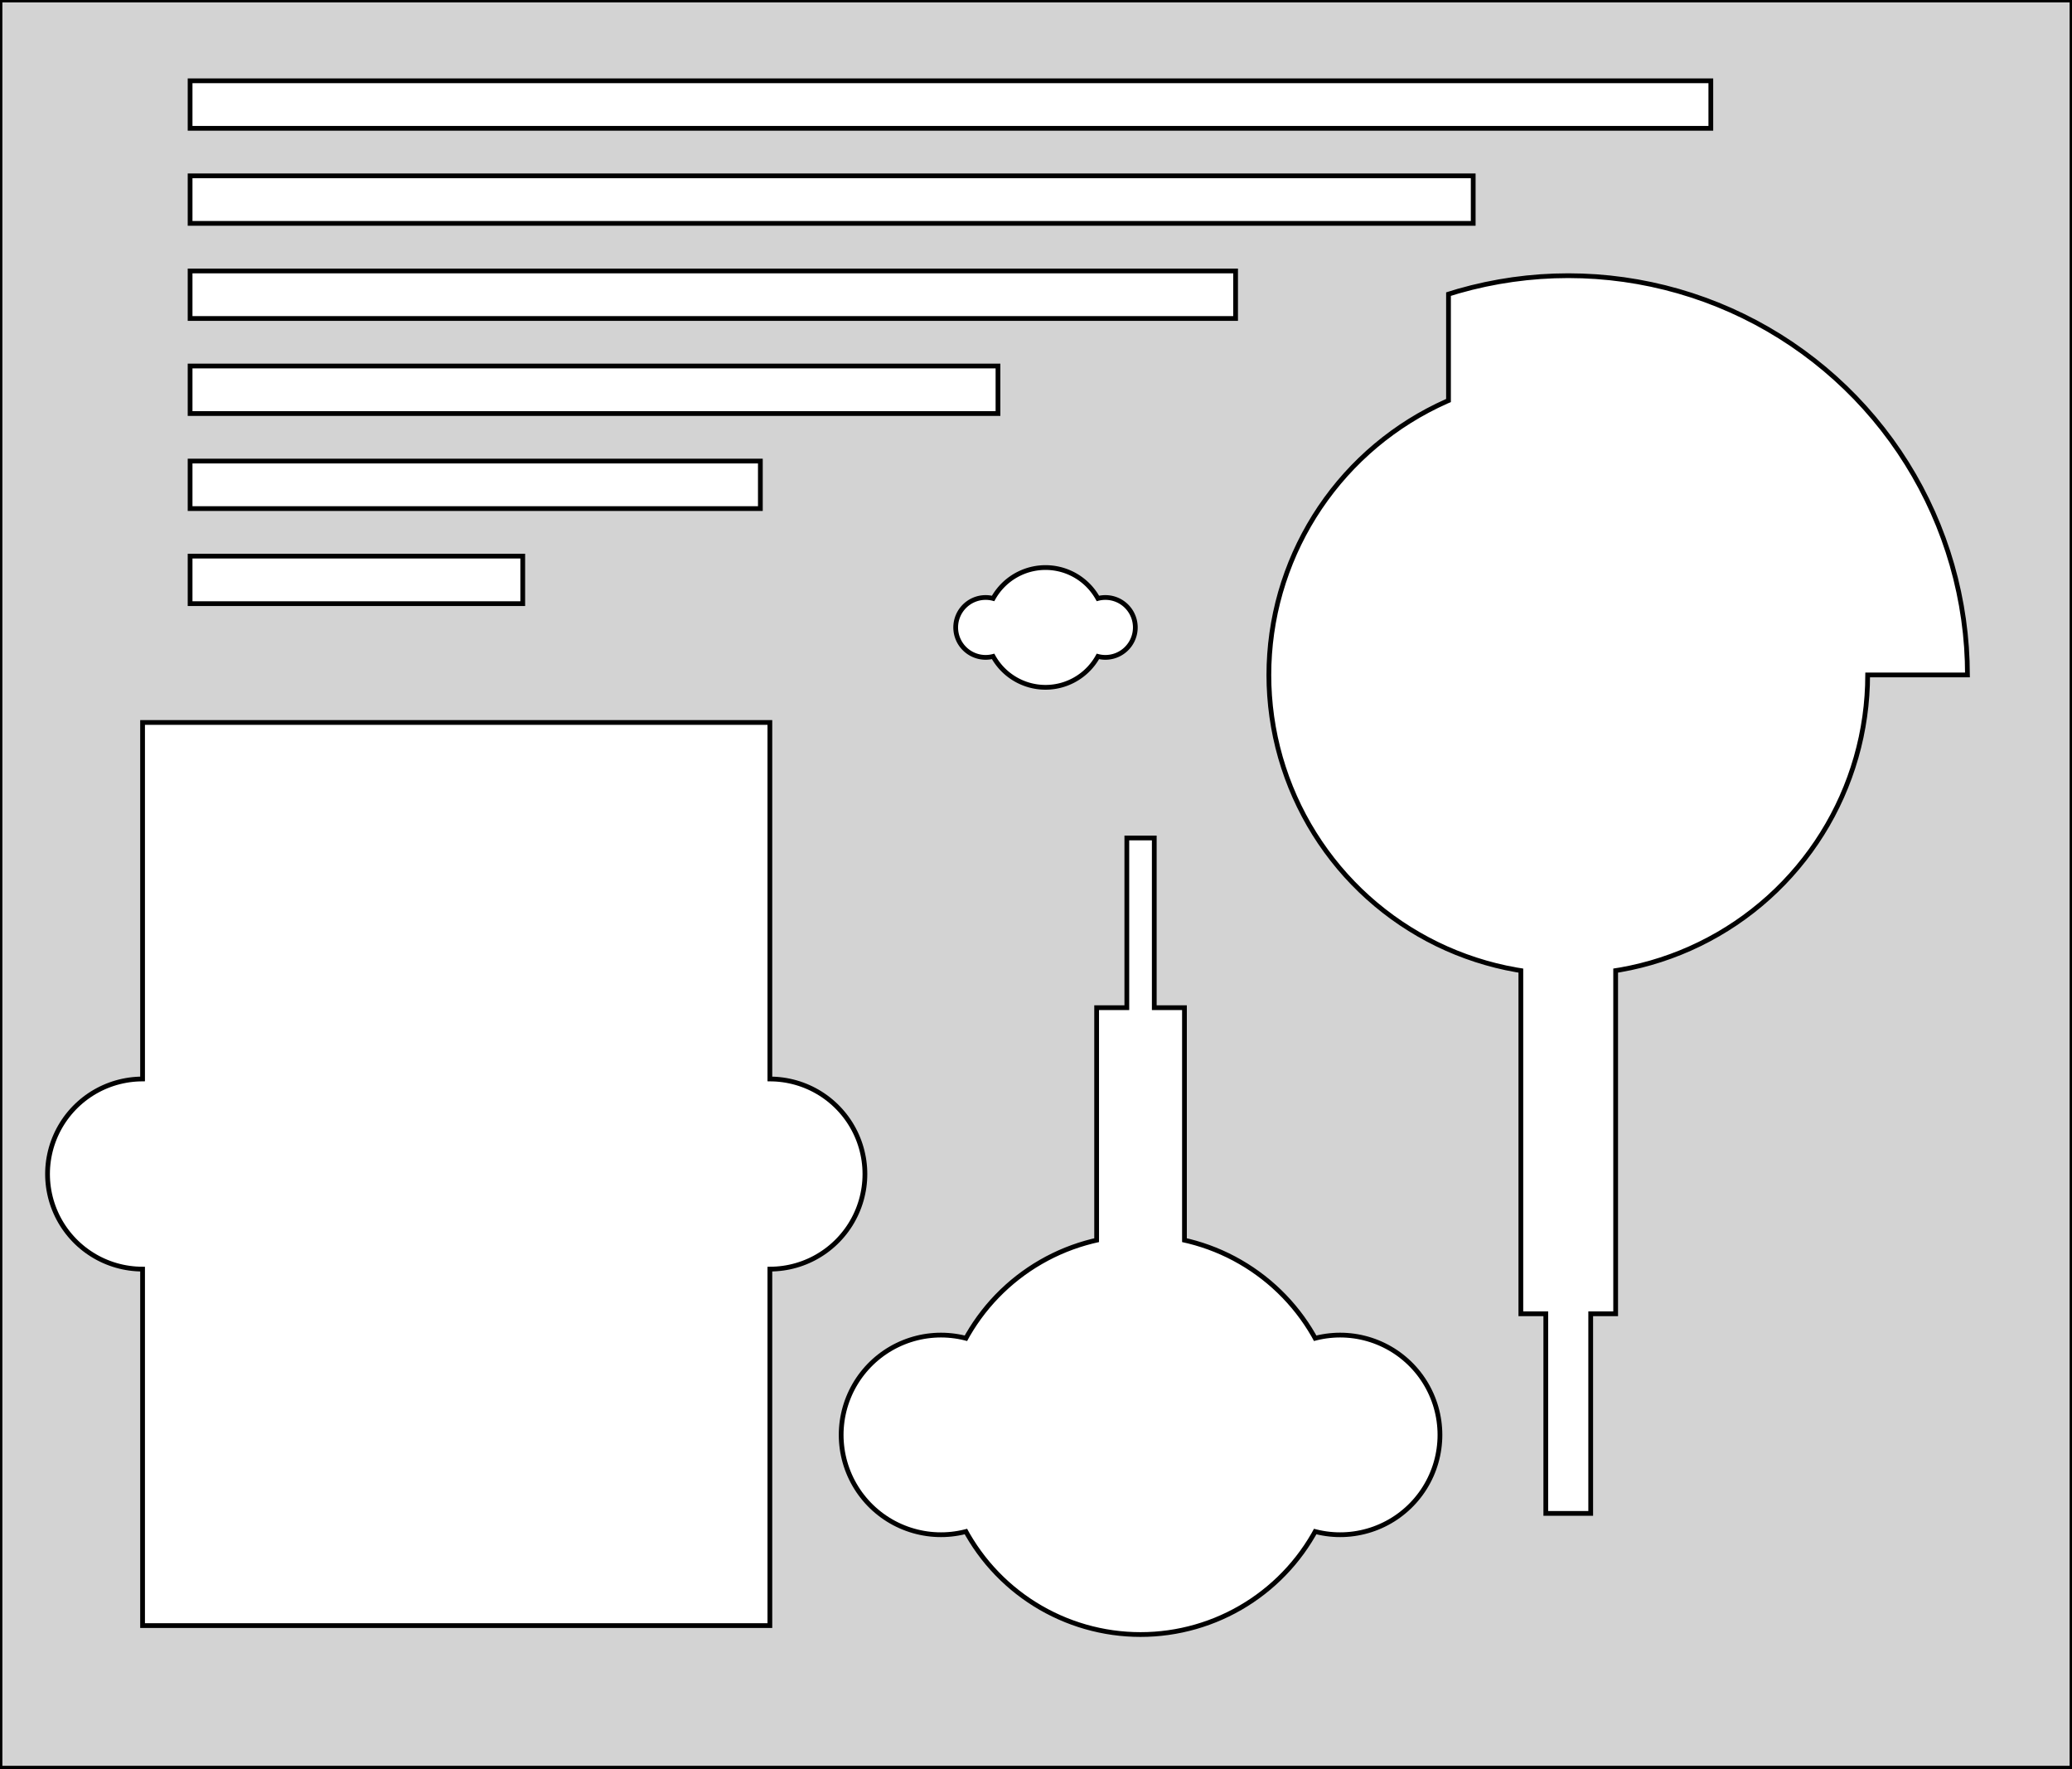
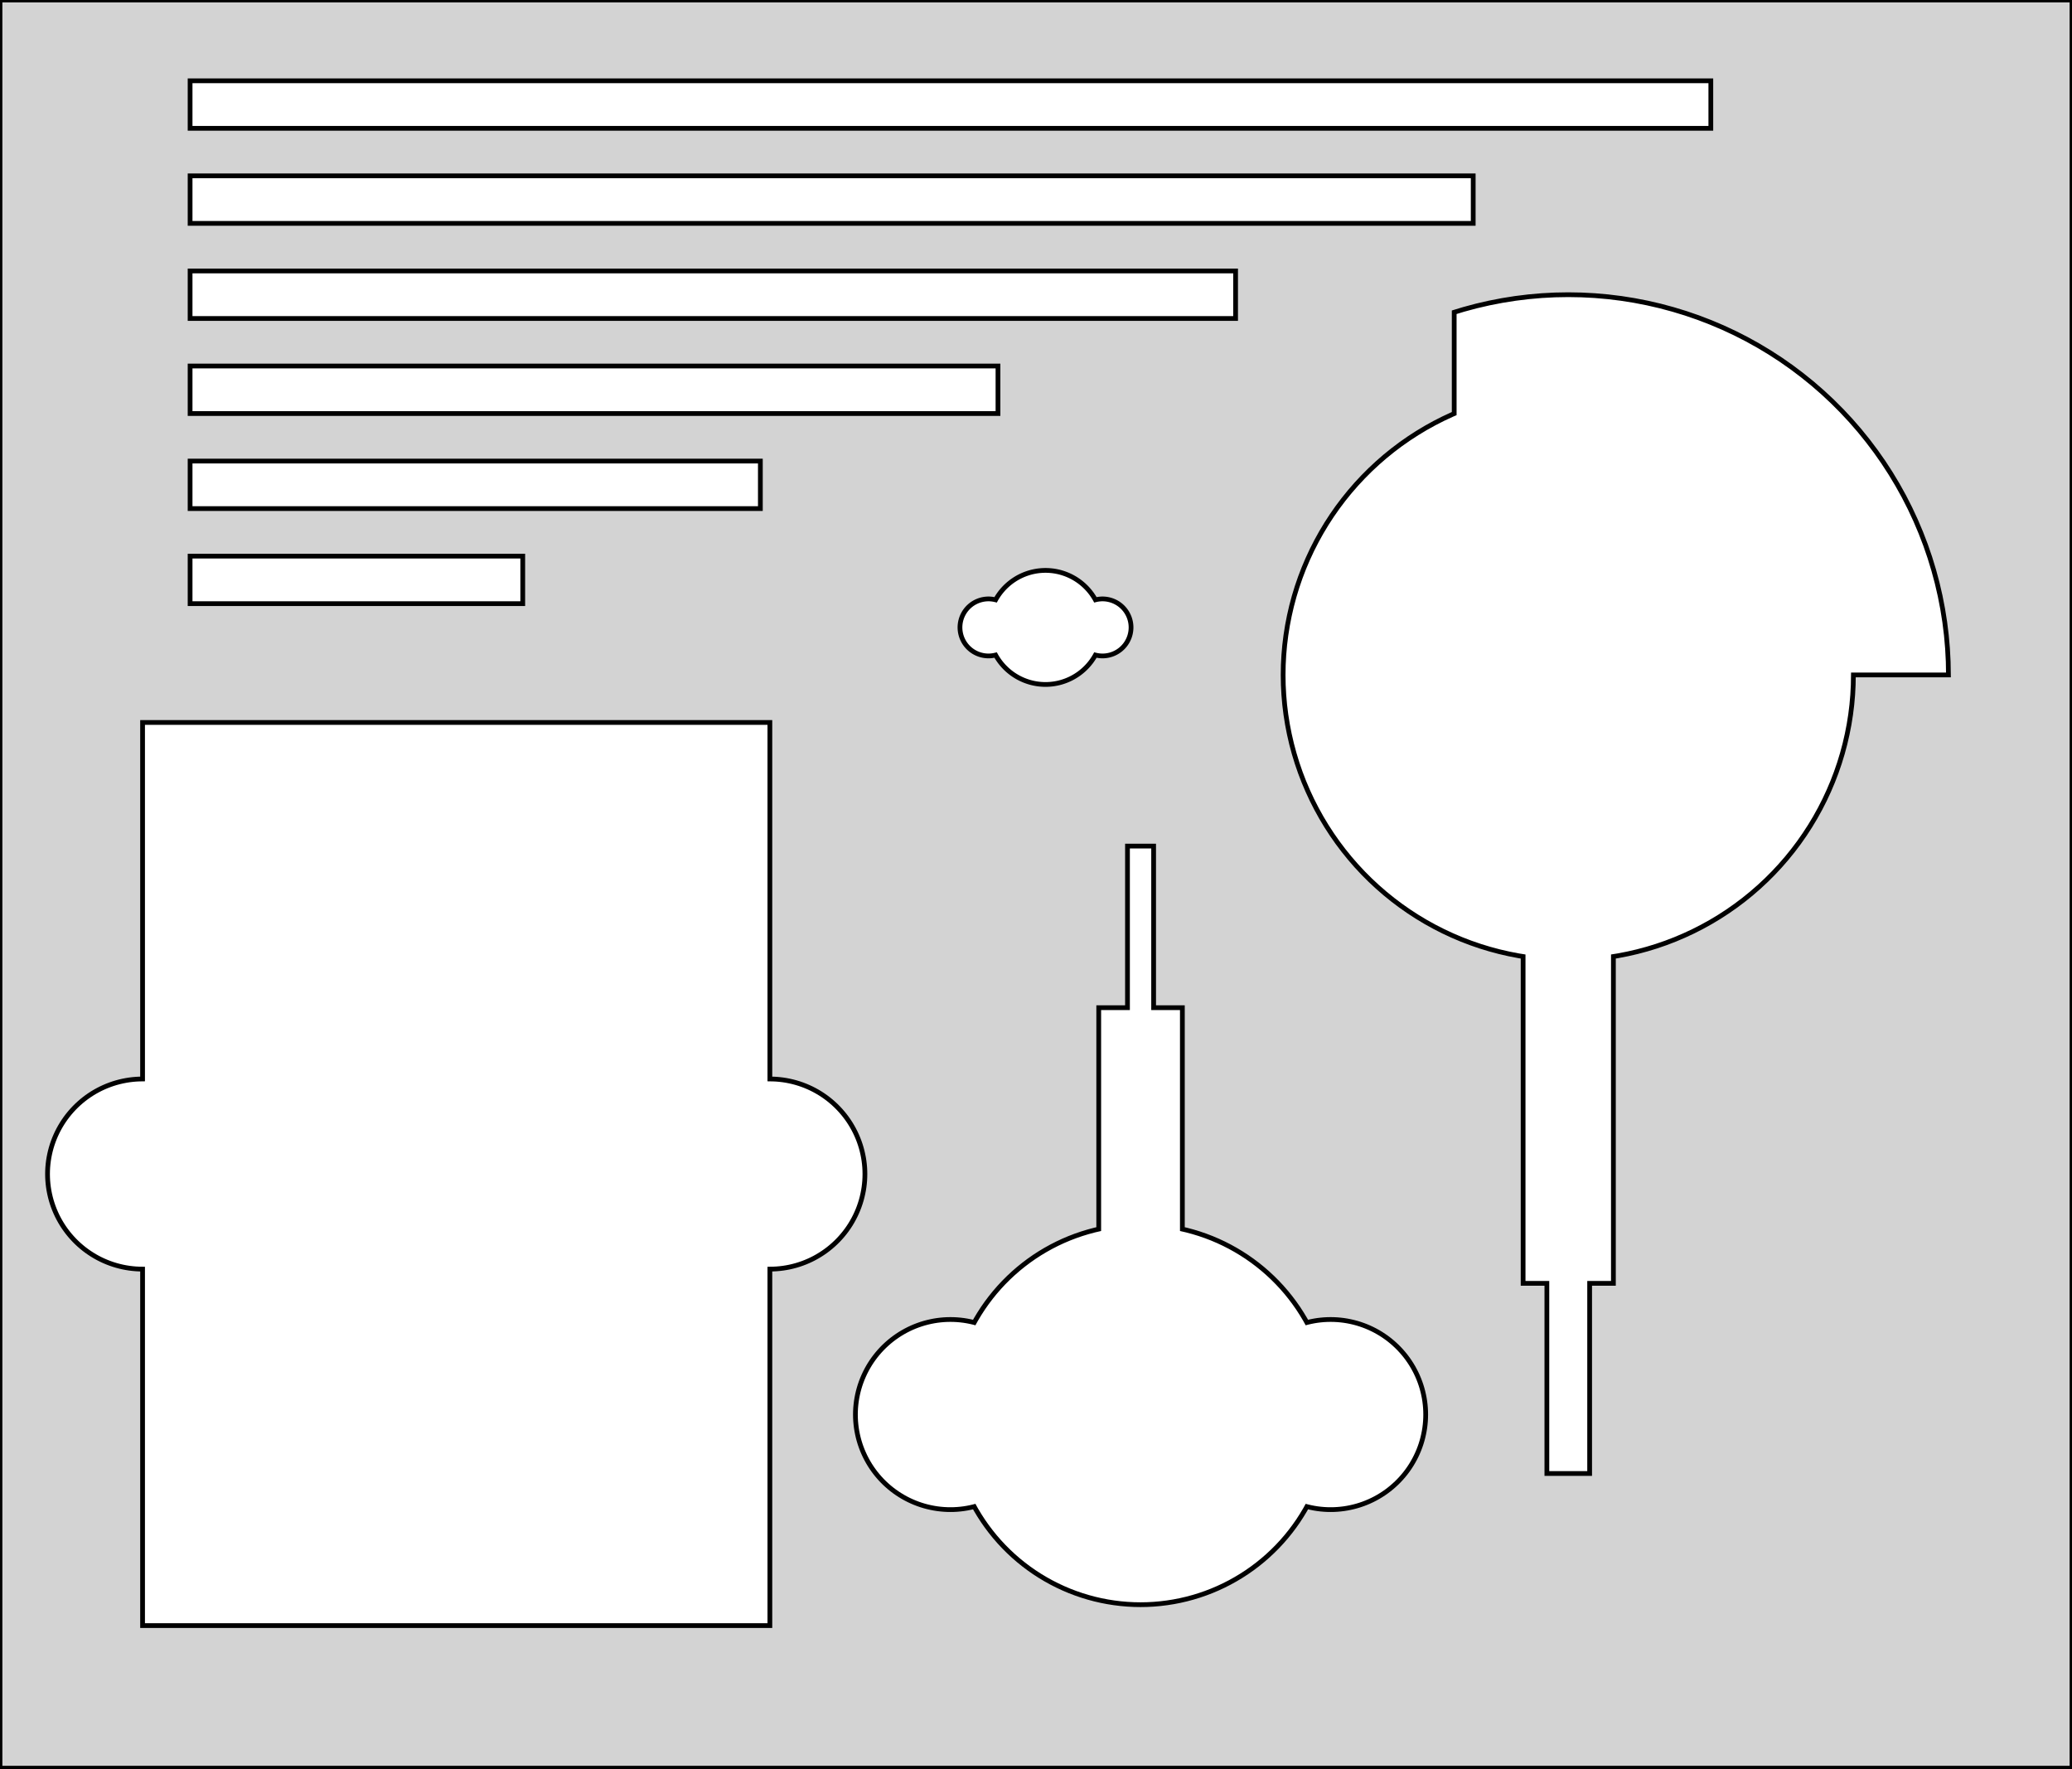
<svg xmlns="http://www.w3.org/2000/svg" width="218mm" height="186mm" viewBox="0 -186 218 186" version="1.1">
-   <path d=" M 0,-0 L 218,-0 L 218,-186 L 0,-186 z M 5,-62.5 L 5.006,-62.849 L 5.024,-63.198 L 5.055,-63.545 L 5.097,-63.892 L 5.152,-64.237  L 5.219,-64.579 L 5.297,-64.919 L 5.387,-65.256 L 5.489,-65.59 L 5.603,-65.92 L 5.728,-66.246  L 5.865,-66.567 L 6.012,-66.884 L 6.171,-67.195 L 6.34,-67.5 L 6.52,-67.799 L 6.71,-68.092  L 6.91,-68.378 L 7.12,-68.657 L 7.34,-68.928 L 7.569,-69.191 L 7.807,-69.447 L 8.053,-69.693  L 8.309,-69.931 L 8.572,-70.16 L 8.843,-70.38 L 9.122,-70.59 L 9.408,-70.79 L 9.701,-70.981  L 10,-71.16 L 10.305,-71.329 L 10.616,-71.488 L 10.933,-71.635 L 11.254,-71.772 L 11.58,-71.897  L 11.91,-72.011 L 12.244,-72.113 L 12.581,-72.203 L 12.921,-72.281 L 13.264,-72.348 L 13.608,-72.403  L 13.955,-72.445 L 14.302,-72.476 L 14.651,-72.494 L 15,-72.5 L 15,-110 L 81,-110  L 81,-72.5 L 81.349,-72.494 L 81.698,-72.476 L 82.045,-72.445 L 82.392,-72.403 L 82.737,-72.348  L 83.079,-72.281 L 83.419,-72.203 L 83.756,-72.113 L 84.09,-72.011 L 84.42,-71.897 L 84.746,-71.772  L 85.067,-71.635 L 85.384,-71.488 L 85.695,-71.329 L 86,-71.16 L 86.299,-70.981 L 86.592,-70.79  L 86.878,-70.59 L 87.157,-70.38 L 87.428,-70.16 L 87.691,-69.931 L 87.947,-69.693 L 88.193,-69.447  L 88.431,-69.191 L 88.66,-68.928 L 88.88,-68.657 L 89.09,-68.378 L 89.29,-68.092 L 89.481,-67.799  L 89.66,-67.5 L 89.829,-67.195 L 89.988,-66.884 L 90.135,-66.567 L 90.272,-66.246 L 90.397,-65.92  L 90.511,-65.59 L 90.613,-65.256 L 90.703,-64.919 L 90.781,-64.579 L 90.848,-64.237 L 90.903,-63.892  L 90.945,-63.545 L 90.976,-63.198 L 90.994,-62.849 L 91,-62.5 L 90.994,-62.151 L 90.976,-61.802  L 90.945,-61.455 L 90.903,-61.108 L 90.848,-60.764 L 90.781,-60.421 L 90.703,-60.081 L 90.613,-59.744  L 90.511,-59.41 L 90.397,-59.08 L 90.272,-58.754 L 90.135,-58.433 L 89.988,-58.116 L 89.829,-57.805  L 89.66,-57.5 L 89.481,-57.201 L 89.29,-56.908 L 89.09,-56.622 L 88.88,-56.343 L 88.66,-56.072  L 88.431,-55.809 L 88.193,-55.553 L 87.947,-55.307 L 87.691,-55.069 L 87.428,-54.84 L 87.157,-54.62  L 86.878,-54.41 L 86.592,-54.21 L 86.299,-54.02 L 86,-53.84 L 85.695,-53.67 L 85.384,-53.512  L 85.067,-53.364 L 84.746,-53.228 L 84.42,-53.103 L 84.09,-52.989 L 83.756,-52.887 L 83.419,-52.797  L 83.079,-52.718 L 82.737,-52.652 L 82.392,-52.597 L 82.045,-52.555 L 81.698,-52.524 L 81.349,-52.506  L 81,-52.5 L 81,-15 L 15,-15 L 15,-52.5 L 14.651,-52.506 L 14.302,-52.524  L 13.955,-52.555 L 13.608,-52.597 L 13.264,-52.652 L 12.921,-52.718 L 12.581,-52.797 L 12.244,-52.887  L 11.91,-52.989 L 11.58,-53.103 L 11.254,-53.228 L 10.933,-53.364 L 10.616,-53.512 L 10.305,-53.67  L 10,-53.84 L 9.701,-54.02 L 9.408,-54.21 L 9.122,-54.41 L 8.843,-54.62 L 8.572,-54.84  L 8.309,-55.069 L 8.053,-55.307 L 7.807,-55.553 L 7.569,-55.809 L 7.34,-56.072 L 7.12,-56.343  L 6.91,-56.622 L 6.71,-56.908 L 6.52,-57.201 L 6.34,-57.5 L 6.171,-57.805 L 6.012,-58.116  L 5.865,-58.433 L 5.728,-58.754 L 5.603,-59.08 L 5.489,-59.41 L 5.387,-59.744 L 5.297,-60.081  L 5.219,-60.421 L 5.152,-60.764 L 5.097,-61.108 L 5.055,-61.455 L 5.024,-61.802 L 5.006,-62.151  z M 20,-122.5 L 20,-127.5 L 55,-127.5 L 55,-122.5 z M 20,-132.5 L 20,-137.5 L 80,-137.5 L 80,-132.5 z M 20,-142.5 L 20,-147.5 L 105,-147.5 L 105,-142.5 z M 20,-152.5 L 20,-157.5 L 130,-157.5 L 130,-152.5 z M 20,-162.5 L 20,-167.5 L 155,-167.5 L 155,-162.5 z M 20,-172.5 L 20,-177.5 L 180,-177.5 L 180,-172.5 z M 88.5,-35.06 L 88.506,-35.426 L 88.526,-35.792 L 88.558,-36.157 L 88.602,-36.521 L 88.659,-36.883  L 88.73,-37.243 L 88.812,-37.6 L 88.907,-37.954 L 89.014,-38.305 L 89.133,-38.651 L 89.265,-38.993  L 89.408,-39.331 L 89.563,-39.663 L 89.729,-39.989 L 89.907,-40.31 L 90.096,-40.624 L 90.295,-40.931  L 90.505,-41.232 L 90.726,-41.524 L 90.957,-41.809 L 91.197,-42.086 L 91.447,-42.354 L 91.706,-42.613  L 91.974,-42.863 L 92.251,-43.103 L 92.536,-43.334 L 92.828,-43.555 L 93.129,-43.765 L 93.436,-43.965  L 93.75,-44.153 L 94.07,-44.331 L 94.397,-44.497 L 94.729,-44.652 L 95.067,-44.795 L 95.409,-44.927  L 95.755,-45.046 L 96.106,-45.153 L 96.46,-45.248 L 96.817,-45.331 L 97.177,-45.401 L 97.539,-45.458  L 97.903,-45.502 L 98.268,-45.534 L 98.634,-45.554 L 99,-45.56 L 99.366,-45.554 L 99.732,-45.534  L 100.098,-45.502 L 100.461,-45.458 L 100.823,-45.401 L 101.183,-45.331 L 101.54,-45.248 L 101.628,-45.225  L 101.813,-45.56 L 102.191,-46.188 L 102.59,-46.803 L 103.011,-47.404 L 103.452,-47.989 L 103.913,-48.559  L 104.394,-49.112 L 104.894,-49.648 L 105.412,-50.166 L 105.948,-50.666 L 106.501,-51.147 L 107.071,-51.608  L 107.657,-52.049 L 108.257,-52.47 L 108.872,-52.869 L 109.5,-53.246 L 110.141,-53.602 L 110.794,-53.935  L 111.459,-54.245 L 112.133,-54.531 L 112.818,-54.794 L 113.511,-55.032 L 114.212,-55.246 L 114.92,-55.436  L 115.38,-55.542 L 115.38,-80 L 118.556,-80 L 118.556,-97.85 L 121.444,-97.85 L 121.444,-80  L 124.62,-80 L 124.62,-55.542 L 125.08,-55.436 L 125.788,-55.246 L 126.489,-55.032 L 127.182,-54.794  L 127.867,-54.531 L 128.541,-54.245 L 129.206,-53.935 L 129.859,-53.602 L 130.5,-53.246 L 131.128,-52.869  L 131.743,-52.47 L 132.343,-52.049 L 132.929,-51.608 L 133.499,-51.147 L 134.052,-50.666 L 134.588,-50.166  L 135.106,-49.648 L 135.606,-49.112 L 136.087,-48.559 L 136.548,-47.989 L 136.989,-47.404 L 137.41,-46.803  L 137.809,-46.188 L 138.187,-45.56 L 138.372,-45.225 L 138.46,-45.248 L 138.817,-45.331 L 139.177,-45.401  L 139.539,-45.458 L 139.902,-45.502 L 140.268,-45.534 L 140.634,-45.554 L 141,-45.56 L 141.366,-45.554  L 141.732,-45.534 L 142.098,-45.502 L 142.461,-45.458 L 142.823,-45.401 L 143.183,-45.331 L 143.54,-45.248  L 143.894,-45.153 L 144.245,-45.046 L 144.591,-44.927 L 144.933,-44.795 L 145.271,-44.652 L 145.603,-44.497  L 145.929,-44.331 L 146.25,-44.153 L 146.564,-43.965 L 146.872,-43.765 L 147.172,-43.555 L 147.464,-43.334  L 147.749,-43.103 L 148.026,-42.863 L 148.294,-42.613 L 148.553,-42.354 L 148.803,-42.086 L 149.043,-41.809  L 149.274,-41.524 L 149.495,-41.232 L 149.705,-40.931 L 149.905,-40.624 L 150.093,-40.31 L 150.271,-39.989  L 150.437,-39.663 L 150.592,-39.331 L 150.735,-38.993 L 150.867,-38.651 L 150.986,-38.305 L 151.093,-37.954  L 151.188,-37.6 L 151.271,-37.243 L 151.34,-36.883 L 151.398,-36.521 L 151.442,-36.157 L 151.474,-35.792  L 151.494,-35.426 L 151.5,-35.06 L 151.494,-34.694 L 151.474,-34.328 L 151.442,-33.962 L 151.398,-33.599  L 151.34,-33.237 L 151.271,-32.877 L 151.188,-32.52 L 151.093,-32.166 L 150.986,-31.815 L 150.867,-31.469  L 150.735,-31.127 L 150.592,-30.789 L 150.437,-30.457 L 150.271,-30.131 L 150.093,-29.81 L 149.905,-29.496  L 149.705,-29.189 L 149.495,-28.888 L 149.274,-28.596 L 149.043,-28.311 L 148.803,-28.034 L 148.553,-27.766  L 148.294,-27.507 L 148.026,-27.257 L 147.749,-27.017 L 147.464,-26.786 L 147.172,-26.565 L 146.872,-26.355  L 146.564,-26.155 L 146.25,-25.967 L 145.929,-25.789 L 145.603,-25.623 L 145.271,-25.468 L 144.933,-25.325  L 144.591,-25.193 L 144.245,-25.074 L 143.894,-24.967 L 143.54,-24.872 L 143.183,-24.79 L 142.823,-24.72  L 142.461,-24.662 L 142.098,-24.617 L 141.732,-24.586 L 141.366,-24.566 L 141,-24.56 L 140.634,-24.566  L 140.268,-24.586 L 139.902,-24.617 L 139.539,-24.662 L 139.177,-24.72 L 138.817,-24.79 L 138.46,-24.872  L 138.372,-24.895 L 138.187,-24.56 L 137.809,-23.932 L 137.41,-23.317 L 136.989,-22.716 L 136.548,-22.131  L 136.087,-21.561 L 135.606,-21.008 L 135.106,-20.472 L 134.588,-19.954 L 134.052,-19.454 L 133.499,-18.973  L 132.929,-18.512 L 132.343,-18.071 L 131.743,-17.65 L 131.128,-17.251 L 130.5,-16.873 L 129.859,-16.518  L 129.206,-16.185 L 128.541,-15.876 L 127.867,-15.589 L 127.182,-15.326 L 126.489,-15.088 L 125.788,-14.873  L 125.08,-14.684 L 124.366,-14.519 L 123.647,-14.379 L 122.923,-14.264 L 122.195,-14.175 L 121.465,-14.111  L 120.733,-14.073 L 120,-14.06 L 119.267,-14.073 L 118.535,-14.111 L 117.805,-14.175 L 117.077,-14.264  L 116.353,-14.379 L 115.634,-14.519 L 114.92,-14.684 L 114.212,-14.873 L 113.511,-15.088 L 112.818,-15.326  L 112.133,-15.589 L 111.459,-15.876 L 110.794,-16.185 L 110.141,-16.518 L 109.5,-16.873 L 108.872,-17.251  L 108.257,-17.65 L 107.657,-18.071 L 107.071,-18.512 L 106.501,-18.973 L 105.948,-19.454 L 105.412,-19.954  L 104.894,-20.472 L 104.394,-21.008 L 103.913,-21.561 L 103.452,-22.131 L 103.011,-22.716 L 102.59,-23.317  L 102.191,-23.932 L 101.813,-24.56 L 101.628,-24.895 L 101.54,-24.872 L 101.183,-24.79 L 100.823,-24.72  L 100.461,-24.662 L 100.098,-24.617 L 99.732,-24.586 L 99.366,-24.566 L 99,-24.56 L 98.634,-24.566  L 98.268,-24.586 L 97.903,-24.617 L 97.539,-24.662 L 97.177,-24.72 L 96.817,-24.79 L 96.46,-24.872  L 96.106,-24.967 L 95.755,-25.074 L 95.409,-25.193 L 95.067,-25.325 L 94.729,-25.468 L 94.397,-25.623  L 94.07,-25.789 L 93.75,-25.967 L 93.436,-26.155 L 93.129,-26.355 L 92.828,-26.565 L 92.536,-26.786  L 92.251,-27.017 L 91.974,-27.257 L 91.706,-27.507 L 91.447,-27.766 L 91.197,-28.034 L 90.957,-28.311  L 90.726,-28.596 L 90.505,-28.888 L 90.295,-29.189 L 90.096,-29.496 L 89.907,-29.81 L 89.729,-30.131  L 89.563,-30.457 L 89.408,-30.789 L 89.265,-31.127 L 89.133,-31.469 L 89.014,-31.815 L 88.907,-32.166  L 88.812,-32.52 L 88.73,-32.877 L 88.659,-33.237 L 88.602,-33.599 L 88.558,-33.962 L 88.526,-34.328  L 88.506,-34.694 z M 100.55,-120 L 100.552,-120.11 L 100.558,-120.22 L 100.568,-120.329 L 100.581,-120.438 L 100.598,-120.547  L 100.619,-120.655 L 100.644,-120.762 L 100.672,-120.868 L 100.705,-120.973 L 100.74,-121.077 L 100.78,-121.18  L 100.823,-121.281 L 100.869,-121.381 L 100.919,-121.479 L 100.972,-121.575 L 101.029,-121.669 L 101.089,-121.761  L 101.152,-121.851 L 101.218,-121.939 L 101.287,-122.024 L 101.359,-122.107 L 101.434,-122.188 L 101.512,-122.266  L 101.593,-122.341 L 101.676,-122.413 L 101.761,-122.482 L 101.849,-122.548 L 101.939,-122.611 L 102.031,-122.671  L 102.125,-122.728 L 102.221,-122.781 L 102.319,-122.831 L 102.419,-122.877 L 102.52,-122.92 L 102.623,-122.96  L 102.727,-122.995 L 102.832,-123.028 L 102.938,-123.056 L 103.045,-123.081 L 103.153,-123.102 L 103.262,-123.119  L 103.371,-123.132 L 103.48,-123.142 L 103.59,-123.148 L 103.7,-123.15 L 103.81,-123.148 L 103.92,-123.142  L 104.029,-123.132 L 104.138,-123.119 L 104.247,-123.102 L 104.355,-123.081 L 104.462,-123.056 L 104.488,-123.049  L 104.544,-123.15 L 104.657,-123.338 L 104.777,-123.523 L 104.903,-123.703 L 105.036,-123.879 L 105.174,-124.05  L 105.318,-124.216 L 105.468,-124.376 L 105.624,-124.532 L 105.784,-124.682 L 105.95,-124.826 L 106.121,-124.964  L 106.297,-125.097 L 106.477,-125.223 L 106.662,-125.343 L 106.85,-125.456 L 107.042,-125.563 L 107.238,-125.662  L 107.438,-125.755 L 107.64,-125.841 L 107.845,-125.92 L 108.053,-125.992 L 108.263,-126.056 L 108.476,-126.113  L 108.69,-126.162 L 108.906,-126.204 L 109.123,-126.239 L 109.341,-126.265 L 109.561,-126.285 L 109.78,-126.296  L 110,-126.3 L 110.22,-126.296 L 110.439,-126.285 L 110.659,-126.265 L 110.877,-126.239 L 111.094,-126.204  L 111.31,-126.162 L 111.524,-126.113 L 111.737,-126.056 L 111.947,-125.992 L 112.155,-125.92 L 112.36,-125.841  L 112.562,-125.755 L 112.762,-125.662 L 112.958,-125.563 L 113.15,-125.456 L 113.338,-125.343 L 113.523,-125.223  L 113.703,-125.097 L 113.879,-124.964 L 114.05,-124.826 L 114.216,-124.682 L 114.376,-124.532 L 114.532,-124.376  L 114.682,-124.216 L 114.826,-124.05 L 114.964,-123.879 L 115.097,-123.703 L 115.223,-123.523 L 115.343,-123.338  L 115.456,-123.15 L 115.512,-123.049 L 115.538,-123.056 L 115.645,-123.081 L 115.753,-123.102 L 115.862,-123.119  L 115.971,-123.132 L 116.08,-123.142 L 116.19,-123.148 L 116.3,-123.15 L 116.41,-123.148 L 116.52,-123.142  L 116.629,-123.132 L 116.738,-123.119 L 116.847,-123.102 L 116.955,-123.081 L 117.062,-123.056 L 117.168,-123.028  L 117.273,-122.995 L 117.377,-122.96 L 117.48,-122.92 L 117.581,-122.877 L 117.681,-122.831 L 117.779,-122.781  L 117.875,-122.728 L 117.969,-122.671 L 118.061,-122.611 L 118.151,-122.548 L 118.239,-122.482 L 118.324,-122.413  L 118.407,-122.341 L 118.488,-122.266 L 118.566,-122.188 L 118.641,-122.107 L 118.713,-122.024 L 118.782,-121.939  L 118.848,-121.851 L 118.911,-121.761 L 118.971,-121.669 L 119.028,-121.575 L 119.081,-121.479 L 119.131,-121.381  L 119.177,-121.281 L 119.22,-121.18 L 119.26,-121.077 L 119.295,-120.973 L 119.328,-120.868 L 119.356,-120.762  L 119.381,-120.655 L 119.402,-120.547 L 119.419,-120.438 L 119.432,-120.329 L 119.442,-120.22 L 119.448,-120.11  L 119.45,-120 L 119.448,-119.89 L 119.442,-119.78 L 119.432,-119.671 L 119.419,-119.562 L 119.402,-119.453  L 119.381,-119.345 L 119.356,-119.238 L 119.328,-119.132 L 119.295,-119.027 L 119.26,-118.923 L 119.22,-118.82  L 119.177,-118.719 L 119.131,-118.619 L 119.081,-118.521 L 119.028,-118.425 L 118.971,-118.331 L 118.911,-118.239  L 118.848,-118.149 L 118.782,-118.061 L 118.713,-117.976 L 118.641,-117.893 L 118.566,-117.812 L 118.488,-117.734  L 118.407,-117.659 L 118.324,-117.587 L 118.239,-117.518 L 118.151,-117.452 L 118.061,-117.389 L 117.969,-117.329  L 117.875,-117.272 L 117.779,-117.219 L 117.681,-117.169 L 117.581,-117.123 L 117.48,-117.08 L 117.377,-117.04  L 117.273,-117.005 L 117.168,-116.972 L 117.062,-116.944 L 116.955,-116.919 L 116.847,-116.898 L 116.738,-116.881  L 116.629,-116.868 L 116.52,-116.858 L 116.41,-116.852 L 116.3,-116.85 L 116.19,-116.852 L 116.08,-116.858  L 115.971,-116.868 L 115.862,-116.881 L 115.753,-116.898 L 115.645,-116.919 L 115.538,-116.944 L 115.512,-116.951  L 115.456,-116.85 L 115.343,-116.662 L 115.223,-116.477 L 115.097,-116.297 L 114.964,-116.121 L 114.826,-115.95  L 114.682,-115.784 L 114.532,-115.624 L 114.376,-115.468 L 114.216,-115.318 L 114.05,-115.174 L 113.879,-115.036  L 113.703,-114.903 L 113.523,-114.777 L 113.338,-114.657 L 113.15,-114.544 L 112.958,-114.437 L 112.762,-114.338  L 112.562,-114.245 L 112.36,-114.159 L 112.155,-114.08 L 111.947,-114.008 L 111.737,-113.944 L 111.524,-113.887  L 111.31,-113.838 L 111.094,-113.796 L 110.877,-113.761 L 110.659,-113.735 L 110.439,-113.715 L 110.22,-113.704  L 110,-113.7 L 109.78,-113.704 L 109.561,-113.715 L 109.341,-113.735 L 109.123,-113.761 L 108.906,-113.796  L 108.69,-113.838 L 108.476,-113.887 L 108.263,-113.944 L 108.053,-114.008 L 107.845,-114.08 L 107.64,-114.159  L 107.438,-114.245 L 107.238,-114.338 L 107.042,-114.437 L 106.85,-114.544 L 106.662,-114.657 L 106.477,-114.777  L 106.297,-114.903 L 106.121,-115.036 L 105.95,-115.174 L 105.784,-115.318 L 105.624,-115.468 L 105.468,-115.624  L 105.318,-115.784 L 105.174,-115.95 L 105.036,-116.121 L 104.903,-116.297 L 104.777,-116.477 L 104.657,-116.662  L 104.544,-116.85 L 104.488,-116.951 L 104.462,-116.944 L 104.355,-116.919 L 104.247,-116.898 L 104.138,-116.881  L 104.029,-116.868 L 103.92,-116.858 L 103.81,-116.852 L 103.7,-116.85 L 103.59,-116.852 L 103.48,-116.858  L 103.371,-116.868 L 103.262,-116.881 L 103.153,-116.898 L 103.045,-116.919 L 102.938,-116.944 L 102.832,-116.972  L 102.727,-117.005 L 102.623,-117.04 L 102.52,-117.08 L 102.419,-117.123 L 102.319,-117.169 L 102.221,-117.219  L 102.125,-117.272 L 102.031,-117.329 L 101.939,-117.389 L 101.849,-117.452 L 101.761,-117.518 L 101.676,-117.587  L 101.593,-117.659 L 101.512,-117.734 L 101.434,-117.812 L 101.359,-117.893 L 101.287,-117.976 L 101.218,-118.061  L 101.152,-118.149 L 101.089,-118.239 L 101.029,-118.331 L 100.972,-118.425 L 100.919,-118.521 L 100.869,-118.619  L 100.823,-118.719 L 100.78,-118.82 L 100.74,-118.923 L 100.705,-119.027 L 100.672,-119.132 L 100.644,-119.238  L 100.619,-119.345 L 100.598,-119.453 L 100.581,-119.562 L 100.568,-119.671 L 100.558,-119.78 L 100.552,-119.89  z M 133.5,-115 L 133.519,-116.099 L 133.577,-117.197 L 133.673,-118.293 L 133.807,-119.384 L 133.979,-120.47  L 134.188,-121.549 L 134.436,-122.621 L 134.72,-123.683 L 135.042,-124.734 L 135.4,-125.774 L 135.794,-126.8  L 136.223,-127.812 L 136.688,-128.809 L 137.187,-129.788 L 137.72,-130.75 L 138.286,-131.692 L 138.885,-132.615  L 139.516,-133.515 L 140.178,-134.393 L 140.87,-135.248 L 141.591,-136.078 L 142.341,-136.882 L 143.118,-137.659  L 143.922,-138.409 L 144.752,-139.13 L 145.607,-139.822 L 146.485,-140.484 L 147.385,-141.115 L 148.308,-141.714  L 149.25,-142.28 L 150.212,-142.813 L 151.191,-143.312 L 152.188,-143.777 L 152.4,-143.867 L 152.4,-155.06  L 153.423,-155.373 L 154.839,-155.752 L 156.268,-156.082 L 157.707,-156.362 L 159.155,-156.591 L 160.61,-156.77  L 162.07,-156.898 L 163.534,-156.974 L 165,-157 L 166.466,-156.974 L 167.93,-156.898 L 169.39,-156.77  L 170.845,-156.591 L 172.293,-156.362 L 173.732,-156.082 L 175.161,-155.752 L 176.577,-155.373 L 177.979,-154.944  L 179.365,-154.467 L 180.733,-153.942 L 182.083,-153.369 L 183.412,-152.749 L 184.718,-152.084 L 186,-151.373  L 187.257,-150.618 L 188.486,-149.82 L 189.687,-148.979 L 190.858,-148.096 L 191.997,-147.174 L 193.103,-146.212  L 194.176,-145.212 L 195.212,-144.176 L 196.212,-143.103 L 197.174,-141.997 L 198.096,-140.858 L 198.979,-139.687  L 199.82,-138.486 L 200.618,-137.257 L 201.373,-136 L 202.084,-134.718 L 202.749,-133.412 L 203.369,-132.083  L 203.942,-130.733 L 204.467,-129.365 L 204.944,-127.979 L 205.373,-126.577 L 205.752,-125.161 L 206.082,-123.732  L 206.362,-122.293 L 206.591,-120.845 L 206.77,-119.39 L 206.898,-117.93 L 206.974,-116.466 L 207,-115  L 196.5,-115 L 196.481,-113.901 L 196.423,-112.803 L 196.327,-111.707 L 196.193,-110.616 L 196.021,-109.53  L 195.812,-108.451 L 195.564,-107.379 L 195.28,-106.317 L 194.958,-105.266 L 194.6,-104.226 L 194.206,-103.2  L 193.777,-102.188 L 193.312,-101.191 L 192.813,-100.212 L 192.28,-99.25 L 191.714,-98.308 L 191.115,-97.385  L 190.484,-96.485 L 189.822,-95.607 L 189.13,-94.752 L 188.409,-93.922 L 187.659,-93.118 L 186.882,-92.341  L 186.078,-91.591 L 185.248,-90.87 L 184.393,-90.178 L 183.515,-89.516 L 182.615,-88.885 L 181.692,-88.287  L 180.75,-87.72 L 179.788,-87.187 L 178.809,-86.688 L 177.812,-86.223 L 176.8,-85.794 L 175.774,-85.4  L 174.734,-85.042 L 173.683,-84.72 L 172.621,-84.436 L 171.549,-84.188 L 170.47,-83.979 L 169.987,-83.902  L 169.987,-47.8 L 167.362,-47.8 L 167.362,-26.8 L 162.637,-26.8 L 162.637,-47.8 L 160.012,-47.8  L 160.012,-83.902 L 159.53,-83.979 L 158.451,-84.188 L 157.379,-84.436 L 156.317,-84.72 L 155.266,-85.042  L 154.226,-85.4 L 153.2,-85.794 L 152.188,-86.223 L 151.191,-86.688 L 150.212,-87.187 L 149.25,-87.72  L 148.308,-88.287 L 147.385,-88.885 L 146.485,-89.516 L 145.607,-90.178 L 144.752,-90.87 L 143.922,-91.591  L 143.118,-92.341 L 142.341,-93.118 L 141.591,-93.922 L 140.87,-94.752 L 140.178,-95.607 L 139.516,-96.485  L 138.885,-97.385 L 138.286,-98.308 L 137.72,-99.25 L 137.187,-100.212 L 136.688,-101.191 L 136.223,-102.188  L 135.794,-103.2 L 135.4,-104.226 L 135.042,-105.266 L 134.72,-106.317 L 134.436,-107.379 L 134.188,-108.451  L 133.979,-109.53 L 133.807,-110.616 L 133.673,-111.707 L 133.577,-112.803 L 133.519,-113.901 z " stroke="black" fill="lightgray" stroke-width="0.5" />
+   <path d=" M 0,-0 L 218,-0 L 218,-186 L 0,-186 z M 5,-62.5 L 5.006,-62.849 L 5.024,-63.198 L 5.055,-63.545 L 5.097,-63.892 L 5.152,-64.237  L 5.219,-64.579 L 5.297,-64.919 L 5.387,-65.256 L 5.489,-65.59 L 5.603,-65.92 L 5.728,-66.246  L 5.865,-66.567 L 6.012,-66.884 L 6.171,-67.195 L 6.34,-67.5 L 6.52,-67.799 L 6.71,-68.092  L 6.91,-68.378 L 7.12,-68.657 L 7.34,-68.928 L 7.569,-69.191 L 7.807,-69.447 L 8.053,-69.693  L 8.309,-69.931 L 8.572,-70.16 L 8.843,-70.38 L 9.122,-70.59 L 9.408,-70.79 L 9.701,-70.981  L 10,-71.16 L 10.305,-71.329 L 10.616,-71.488 L 10.933,-71.635 L 11.254,-71.772 L 11.58,-71.897  L 11.91,-72.011 L 12.244,-72.113 L 12.581,-72.203 L 12.921,-72.281 L 13.264,-72.348 L 13.608,-72.403  L 13.955,-72.445 L 14.302,-72.476 L 14.651,-72.494 L 15,-72.5 L 15,-110 L 81,-110  L 81,-72.5 L 81.349,-72.494 L 81.698,-72.476 L 82.045,-72.445 L 82.392,-72.403 L 82.737,-72.348  L 83.079,-72.281 L 83.419,-72.203 L 83.756,-72.113 L 84.09,-72.011 L 84.42,-71.897 L 84.746,-71.772  L 85.067,-71.635 L 85.384,-71.488 L 85.695,-71.329 L 86,-71.16 L 86.299,-70.981 L 86.592,-70.79  L 86.878,-70.59 L 87.157,-70.38 L 87.428,-70.16 L 87.691,-69.931 L 87.947,-69.693 L 88.193,-69.447  L 88.431,-69.191 L 88.66,-68.928 L 88.88,-68.657 L 89.09,-68.378 L 89.29,-68.092 L 89.481,-67.799  L 89.66,-67.5 L 89.829,-67.195 L 89.988,-66.884 L 90.135,-66.567 L 90.272,-66.246 L 90.397,-65.92  L 90.511,-65.59 L 90.613,-65.256 L 90.703,-64.919 L 90.781,-64.579 L 90.848,-64.237 L 90.903,-63.892  L 90.945,-63.545 L 90.976,-63.198 L 90.994,-62.849 L 91,-62.5 L 90.994,-62.151 L 90.976,-61.802  L 90.945,-61.455 L 90.903,-61.108 L 90.848,-60.764 L 90.781,-60.421 L 90.703,-60.081 L 90.613,-59.744  L 90.511,-59.41 L 90.397,-59.08 L 90.272,-58.754 L 90.135,-58.433 L 89.988,-58.116 L 89.829,-57.805  L 89.66,-57.5 L 89.481,-57.201 L 89.29,-56.908 L 89.09,-56.622 L 88.88,-56.343 L 88.66,-56.072  L 88.431,-55.809 L 88.193,-55.553 L 87.947,-55.307 L 87.691,-55.069 L 87.428,-54.84 L 87.157,-54.62  L 86.878,-54.41 L 86.592,-54.21 L 86.299,-54.02 L 86,-53.84 L 85.695,-53.67 L 85.384,-53.512  L 85.067,-53.364 L 84.746,-53.228 L 84.42,-53.103 L 84.09,-52.989 L 83.756,-52.887 L 83.419,-52.797  L 83.079,-52.718 L 82.737,-52.652 L 82.392,-52.597 L 82.045,-52.555 L 81.698,-52.524 L 81.349,-52.506  L 81,-52.5 L 81,-15 L 15,-15 L 15,-52.5 L 14.651,-52.506 L 14.302,-52.524  L 13.955,-52.555 L 13.608,-52.597 L 13.264,-52.652 L 12.921,-52.718 L 12.581,-52.797 L 12.244,-52.887  L 11.91,-52.989 L 11.58,-53.103 L 11.254,-53.228 L 10.933,-53.364 L 10.616,-53.512 L 10.305,-53.67  L 10,-53.84 L 9.701,-54.02 L 9.408,-54.21 L 9.122,-54.41 L 8.843,-54.62 L 8.572,-54.84  L 8.309,-55.069 L 8.053,-55.307 L 7.807,-55.553 L 7.569,-55.809 L 7.34,-56.072 L 7.12,-56.343  L 6.91,-56.622 L 6.71,-56.908 L 6.52,-57.201 L 6.34,-57.5 L 6.171,-57.805 L 6.012,-58.116  L 5.865,-58.433 L 5.728,-58.754 L 5.603,-59.08 L 5.489,-59.41 L 5.387,-59.744 L 5.297,-60.081  L 5.219,-60.421 L 5.152,-60.764 L 5.097,-61.108 L 5.055,-61.455 L 5.024,-61.802 L 5.006,-62.151  z M 20,-122.5 L 20,-127.5 L 55,-127.5 L 55,-122.5 z M 20,-132.5 L 20,-137.5 L 80,-137.5 L 80,-132.5 z M 20,-142.5 L 20,-147.5 L 105,-147.5 L 105,-142.5 z M 20,-152.5 L 20,-157.5 L 130,-157.5 L 130,-152.5 z M 20,-162.5 L 20,-167.5 L 155,-167.5 L 155,-162.5 z M 20,-172.5 L 20,-177.5 L 180,-177.5 L 180,-172.5 z M 90,-37.2 L 90.006,-37.549 L 90.024,-37.898 L 90.055,-38.245 L 90.097,-38.592 L 90.152,-38.937  L 90.219,-39.279 L 90.297,-39.619 L 90.387,-39.956 L 90.489,-40.29 L 90.603,-40.62 L 90.728,-40.946  L 90.865,-41.267 L 91.012,-41.584 L 91.171,-41.895 L 91.34,-42.2 L 91.519,-42.499 L 91.71,-42.792  L 91.91,-43.078 L 92.12,-43.357 L 92.34,-43.628 L 92.569,-43.891 L 92.807,-44.147 L 93.053,-44.393  L 93.309,-44.631 L 93.572,-44.86 L 93.843,-45.08 L 94.122,-45.29 L 94.408,-45.49 L 94.701,-45.681  L 95,-45.86 L 95.305,-46.029 L 95.616,-46.188 L 95.933,-46.336 L 96.254,-46.472 L 96.58,-46.597  L 96.91,-46.711 L 97.244,-46.813 L 97.581,-46.903 L 97.921,-46.981 L 98.263,-47.048 L 98.608,-47.103  L 98.955,-47.145 L 99.302,-47.176 L 99.651,-47.194 L 100,-47.2 L 100.349,-47.194 L 100.698,-47.176  L 101.045,-47.145 L 101.392,-47.103 L 101.736,-47.048 L 102.079,-46.981 L 102.419,-46.903 L 102.502,-46.881  L 102.679,-47.2 L 103.039,-47.798 L 103.419,-48.384 L 103.82,-48.956 L 104.24,-49.513 L 104.679,-50.056  L 105.137,-50.583 L 105.613,-51.093 L 106.107,-51.587 L 106.617,-52.063 L 107.144,-52.521 L 107.687,-52.96  L 108.244,-53.38 L 108.816,-53.781 L 109.402,-54.161 L 110,-54.52 L 110.611,-54.859 L 111.233,-55.176  L 111.865,-55.471 L 112.508,-55.744 L 113.16,-55.994 L 113.82,-56.221 L 114.487,-56.425 L 115.162,-56.606  L 115.6,-56.707 L 115.6,-80 L 118.625,-80 L 118.625,-97 L 121.375,-97 L 121.375,-80  L 124.4,-80 L 124.4,-56.707 L 124.838,-56.606 L 125.513,-56.425 L 126.18,-56.221 L 126.84,-55.994  L 127.492,-55.744 L 128.135,-55.471 L 128.767,-55.176 L 129.389,-54.859 L 130,-54.52 L 130.598,-54.161  L 131.184,-53.781 L 131.756,-53.38 L 132.313,-52.96 L 132.856,-52.521 L 133.383,-52.063 L 133.893,-51.587  L 134.387,-51.093 L 134.863,-50.583 L 135.321,-50.056 L 135.76,-49.513 L 136.18,-48.956 L 136.581,-48.384  L 136.961,-47.798 L 137.321,-47.2 L 137.498,-46.881 L 137.581,-46.903 L 137.921,-46.981 L 138.264,-47.048  L 138.608,-47.103 L 138.955,-47.145 L 139.302,-47.176 L 139.651,-47.194 L 140,-47.2 L 140.349,-47.194  L 140.698,-47.176 L 141.045,-47.145 L 141.392,-47.103 L 141.736,-47.048 L 142.079,-46.981 L 142.419,-46.903  L 142.756,-46.813 L 143.09,-46.711 L 143.42,-46.597 L 143.746,-46.472 L 144.067,-46.336 L 144.384,-46.188  L 144.695,-46.029 L 145,-45.86 L 145.299,-45.681 L 145.592,-45.49 L 145.878,-45.29 L 146.157,-45.08  L 146.428,-44.86 L 146.691,-44.631 L 146.947,-44.393 L 147.193,-44.147 L 147.431,-43.891 L 147.66,-43.628  L 147.88,-43.357 L 148.09,-43.078 L 148.29,-42.792 L 148.48,-42.499 L 148.66,-42.2 L 148.829,-41.895  L 148.988,-41.584 L 149.135,-41.267 L 149.272,-40.946 L 149.397,-40.62 L 149.511,-40.29 L 149.613,-39.956  L 149.703,-39.619 L 149.781,-39.279 L 149.848,-38.937 L 149.903,-38.592 L 149.945,-38.245 L 149.976,-37.898  L 149.994,-37.549 L 150,-37.2 L 149.994,-36.851 L 149.976,-36.502 L 149.945,-36.155 L 149.903,-35.808  L 149.848,-35.464 L 149.781,-35.121 L 149.703,-34.781 L 149.613,-34.444 L 149.511,-34.11 L 149.397,-33.78  L 149.272,-33.454 L 149.135,-33.133 L 148.988,-32.816 L 148.829,-32.505 L 148.66,-32.2 L 148.48,-31.901  L 148.29,-31.608 L 148.09,-31.322 L 147.88,-31.043 L 147.66,-30.772 L 147.431,-30.509 L 147.193,-30.253  L 146.947,-30.007 L 146.691,-29.769 L 146.428,-29.54 L 146.157,-29.32 L 145.878,-29.11 L 145.592,-28.91  L 145.299,-28.72 L 145,-28.54 L 144.695,-28.37 L 144.384,-28.212 L 144.067,-28.064 L 143.746,-27.928  L 143.42,-27.803 L 143.09,-27.689 L 142.756,-27.587 L 142.419,-27.497 L 142.079,-27.419 L 141.736,-27.352  L 141.392,-27.297 L 141.045,-27.255 L 140.698,-27.224 L 140.349,-27.206 L 140,-27.2 L 139.651,-27.206  L 139.302,-27.224 L 138.955,-27.255 L 138.608,-27.297 L 138.264,-27.352 L 137.921,-27.419 L 137.581,-27.497  L 137.498,-27.519 L 137.321,-27.2 L 136.961,-26.602 L 136.581,-26.016 L 136.18,-25.444 L 135.76,-24.887  L 135.321,-24.344 L 134.863,-23.817 L 134.387,-23.307 L 133.893,-22.813 L 133.383,-22.337 L 132.856,-21.879  L 132.313,-21.44 L 131.756,-21.02 L 131.184,-20.619 L 130.598,-20.239 L 130,-19.88 L 129.389,-19.541  L 128.767,-19.224 L 128.135,-18.929 L 127.492,-18.656 L 126.84,-18.406 L 126.18,-18.179 L 125.513,-17.975  L 124.838,-17.794 L 124.158,-17.637 L 123.473,-17.504 L 122.783,-17.395 L 122.091,-17.31 L 121.395,-17.249  L 120.698,-17.212 L 120,-17.2 L 119.302,-17.212 L 118.605,-17.249 L 117.909,-17.31 L 117.217,-17.395  L 116.527,-17.504 L 115.842,-17.637 L 115.162,-17.794 L 114.487,-17.975 L 113.82,-18.179 L 113.16,-18.406  L 112.508,-18.656 L 111.865,-18.929 L 111.233,-19.224 L 110.611,-19.541 L 110,-19.88 L 109.402,-20.239  L 108.816,-20.619 L 108.244,-21.02 L 107.687,-21.44 L 107.144,-21.879 L 106.617,-22.337 L 106.107,-22.813  L 105.613,-23.307 L 105.137,-23.817 L 104.679,-24.344 L 104.24,-24.887 L 103.82,-25.444 L 103.419,-26.016  L 103.039,-26.602 L 102.679,-27.2 L 102.502,-27.519 L 102.419,-27.497 L 102.079,-27.419 L 101.736,-27.352  L 101.392,-27.297 L 101.045,-27.255 L 100.698,-27.224 L 100.349,-27.206 L 100,-27.2 L 99.651,-27.206  L 99.302,-27.224 L 98.955,-27.255 L 98.608,-27.297 L 98.263,-27.352 L 97.921,-27.419 L 97.581,-27.497  L 97.244,-27.587 L 96.91,-27.689 L 96.58,-27.803 L 96.254,-27.928 L 95.933,-28.064 L 95.616,-28.212  L 95.305,-28.37 L 95,-28.54 L 94.701,-28.72 L 94.408,-28.91 L 94.122,-29.11 L 93.843,-29.32  L 93.572,-29.54 L 93.309,-29.769 L 93.053,-30.007 L 92.807,-30.253 L 92.569,-30.509 L 92.34,-30.772  L 92.12,-31.043 L 91.91,-31.322 L 91.71,-31.608 L 91.519,-31.901 L 91.34,-32.2 L 91.171,-32.505  L 91.012,-32.816 L 90.865,-33.133 L 90.728,-33.454 L 90.603,-33.78 L 90.489,-34.11 L 90.387,-34.444  L 90.297,-34.781 L 90.219,-35.121 L 90.152,-35.464 L 90.097,-35.808 L 90.055,-36.155 L 90.024,-36.502  L 90.006,-36.851 z M 101,-120 L 101.002,-120.105 L 101.008,-120.209 L 101.017,-120.314 L 101.03,-120.417 L 101.046,-120.521  L 101.066,-120.624 L 101.09,-120.726 L 101.117,-120.827 L 101.147,-120.927 L 101.181,-121.026 L 101.219,-121.124  L 101.26,-121.22 L 101.304,-121.315 L 101.352,-121.408 L 101.402,-121.5 L 101.456,-121.59 L 101.513,-121.677  L 101.573,-121.763 L 101.636,-121.847 L 101.702,-121.928 L 101.771,-122.007 L 101.842,-122.084 L 101.916,-122.158  L 101.993,-122.229 L 102.072,-122.298 L 102.153,-122.364 L 102.237,-122.427 L 102.323,-122.487 L 102.41,-122.544  L 102.5,-122.598 L 102.592,-122.648 L 102.685,-122.696 L 102.78,-122.74 L 102.876,-122.781 L 102.974,-122.819  L 103.073,-122.853 L 103.173,-122.883 L 103.274,-122.91 L 103.376,-122.934 L 103.479,-122.954 L 103.583,-122.97  L 103.686,-122.983 L 103.791,-122.992 L 103.895,-122.998 L 104,-123 L 104.105,-122.998 L 104.209,-122.992  L 104.314,-122.983 L 104.417,-122.97 L 104.521,-122.954 L 104.624,-122.934 L 104.726,-122.91 L 104.751,-122.904  L 104.804,-123 L 104.912,-123.18 L 105.026,-123.355 L 105.146,-123.527 L 105.272,-123.694 L 105.404,-123.857  L 105.541,-124.015 L 105.684,-124.168 L 105.832,-124.316 L 105.985,-124.459 L 106.143,-124.596 L 106.306,-124.728  L 106.473,-124.854 L 106.645,-124.974 L 106.82,-125.088 L 107,-125.196 L 107.183,-125.298 L 107.37,-125.393  L 107.56,-125.481 L 107.752,-125.563 L 107.948,-125.638 L 108.146,-125.706 L 108.346,-125.768 L 108.548,-125.822  L 108.753,-125.869 L 108.958,-125.909 L 109.165,-125.942 L 109.373,-125.967 L 109.581,-125.985 L 109.791,-125.996  L 110,-126 L 110.209,-125.996 L 110.419,-125.985 L 110.627,-125.967 L 110.835,-125.942 L 111.042,-125.909  L 111.247,-125.869 L 111.452,-125.822 L 111.654,-125.768 L 111.854,-125.706 L 112.052,-125.638 L 112.248,-125.563  L 112.44,-125.481 L 112.63,-125.393 L 112.817,-125.298 L 113,-125.196 L 113.18,-125.088 L 113.355,-124.974  L 113.527,-124.854 L 113.694,-124.728 L 113.857,-124.596 L 114.015,-124.459 L 114.168,-124.316 L 114.316,-124.168  L 114.459,-124.015 L 114.596,-123.857 L 114.728,-123.694 L 114.854,-123.527 L 114.974,-123.355 L 115.088,-123.18  L 115.196,-123 L 115.249,-122.904 L 115.274,-122.91 L 115.376,-122.934 L 115.479,-122.954 L 115.583,-122.97  L 115.686,-122.983 L 115.791,-122.992 L 115.895,-122.998 L 116,-123 L 116.105,-122.998 L 116.209,-122.992  L 116.314,-122.983 L 116.417,-122.97 L 116.521,-122.954 L 116.624,-122.934 L 116.726,-122.91 L 116.827,-122.883  L 116.927,-122.853 L 117.026,-122.819 L 117.124,-122.781 L 117.22,-122.74 L 117.315,-122.696 L 117.408,-122.648  L 117.5,-122.598 L 117.59,-122.544 L 117.677,-122.487 L 117.763,-122.427 L 117.847,-122.364 L 117.928,-122.298  L 118.007,-122.229 L 118.084,-122.158 L 118.158,-122.084 L 118.229,-122.007 L 118.298,-121.928 L 118.364,-121.847  L 118.427,-121.763 L 118.487,-121.677 L 118.544,-121.59 L 118.598,-121.5 L 118.648,-121.408 L 118.696,-121.315  L 118.74,-121.22 L 118.781,-121.124 L 118.819,-121.026 L 118.853,-120.927 L 118.883,-120.827 L 118.91,-120.726  L 118.934,-120.624 L 118.954,-120.521 L 118.97,-120.417 L 118.983,-120.314 L 118.992,-120.209 L 118.998,-120.105  L 119,-120 L 118.998,-119.895 L 118.992,-119.791 L 118.983,-119.686 L 118.97,-119.583 L 118.954,-119.479  L 118.934,-119.376 L 118.91,-119.274 L 118.883,-119.173 L 118.853,-119.073 L 118.819,-118.974 L 118.781,-118.876  L 118.74,-118.78 L 118.696,-118.685 L 118.648,-118.592 L 118.598,-118.5 L 118.544,-118.41 L 118.487,-118.323  L 118.427,-118.237 L 118.364,-118.153 L 118.298,-118.072 L 118.229,-117.993 L 118.158,-117.916 L 118.084,-117.842  L 118.007,-117.771 L 117.928,-117.702 L 117.847,-117.636 L 117.763,-117.573 L 117.677,-117.513 L 117.59,-117.456  L 117.5,-117.402 L 117.408,-117.352 L 117.315,-117.304 L 117.22,-117.26 L 117.124,-117.219 L 117.026,-117.181  L 116.927,-117.147 L 116.827,-117.117 L 116.726,-117.09 L 116.624,-117.066 L 116.521,-117.046 L 116.417,-117.03  L 116.314,-117.017 L 116.209,-117.008 L 116.105,-117.002 L 116,-117 L 115.895,-117.002 L 115.791,-117.008  L 115.686,-117.017 L 115.583,-117.03 L 115.479,-117.046 L 115.376,-117.066 L 115.274,-117.09 L 115.249,-117.096  L 115.196,-117 L 115.088,-116.82 L 114.974,-116.645 L 114.854,-116.473 L 114.728,-116.306 L 114.596,-116.143  L 114.459,-115.985 L 114.316,-115.832 L 114.168,-115.684 L 114.015,-115.541 L 113.857,-115.404 L 113.694,-115.272  L 113.527,-115.146 L 113.355,-115.026 L 113.18,-114.912 L 113,-114.804 L 112.817,-114.702 L 112.63,-114.607  L 112.44,-114.519 L 112.248,-114.437 L 112.052,-114.362 L 111.854,-114.294 L 111.654,-114.232 L 111.452,-114.178  L 111.247,-114.131 L 111.042,-114.091 L 110.835,-114.058 L 110.627,-114.033 L 110.419,-114.015 L 110.209,-114.004  L 110,-114 L 109.791,-114.004 L 109.581,-114.015 L 109.373,-114.033 L 109.165,-114.058 L 108.958,-114.091  L 108.753,-114.131 L 108.548,-114.178 L 108.346,-114.232 L 108.146,-114.294 L 107.948,-114.362 L 107.752,-114.437  L 107.56,-114.519 L 107.37,-114.607 L 107.183,-114.702 L 107,-114.804 L 106.82,-114.912 L 106.645,-115.026  L 106.473,-115.146 L 106.306,-115.272 L 106.143,-115.404 L 105.985,-115.541 L 105.832,-115.684 L 105.684,-115.832  L 105.541,-115.985 L 105.404,-116.143 L 105.272,-116.306 L 105.146,-116.473 L 105.026,-116.645 L 104.912,-116.82  L 104.804,-117 L 104.751,-117.096 L 104.726,-117.09 L 104.624,-117.066 L 104.521,-117.046 L 104.417,-117.03  L 104.314,-117.017 L 104.209,-117.008 L 104.105,-117.002 L 104,-117 L 103.895,-117.002 L 103.791,-117.008  L 103.686,-117.017 L 103.583,-117.03 L 103.479,-117.046 L 103.376,-117.066 L 103.274,-117.09 L 103.173,-117.117  L 103.073,-117.147 L 102.974,-117.181 L 102.876,-117.219 L 102.78,-117.26 L 102.685,-117.304 L 102.592,-117.352  L 102.5,-117.402 L 102.41,-117.456 L 102.323,-117.513 L 102.237,-117.573 L 102.153,-117.636 L 102.072,-117.702  L 101.993,-117.771 L 101.916,-117.842 L 101.842,-117.916 L 101.771,-117.993 L 101.702,-118.072 L 101.636,-118.153  L 101.573,-118.237 L 101.513,-118.323 L 101.456,-118.41 L 101.402,-118.5 L 101.352,-118.592 L 101.304,-118.685  L 101.26,-118.78 L 101.219,-118.876 L 101.181,-118.974 L 101.147,-119.073 L 101.117,-119.173 L 101.09,-119.274  L 101.066,-119.376 L 101.046,-119.479 L 101.03,-119.583 L 101.017,-119.686 L 101.008,-119.791 L 101.002,-119.895  z M 135,-115 L 135.018,-116.047 L 135.073,-117.093 L 135.164,-118.136 L 135.292,-119.175 L 135.456,-120.209  L 135.656,-121.237 L 135.891,-122.258 L 136.162,-123.269 L 136.468,-124.271 L 136.809,-125.261 L 137.184,-126.238  L 137.594,-127.202 L 138.036,-128.151 L 138.512,-129.084 L 139.019,-130 L 139.559,-130.898 L 140.129,-131.776  L 140.729,-132.634 L 141.36,-133.47 L 142.019,-134.284 L 142.706,-135.074 L 143.42,-135.84 L 144.16,-136.58  L 144.926,-137.294 L 145.716,-137.981 L 146.53,-138.64 L 147.366,-139.271 L 148.224,-139.871 L 149.102,-140.441  L 150,-140.981 L 150.916,-141.488 L 151.849,-141.964 L 152.798,-142.406 L 153,-142.492 L 153,-153.153  L 153.975,-153.45 L 155.323,-153.812 L 156.684,-154.126 L 158.054,-154.392 L 159.433,-154.611 L 160.819,-154.781  L 162.21,-154.903 L 163.604,-154.976 L 165,-155 L 166.396,-154.976 L 167.79,-154.903 L 169.181,-154.781  L 170.567,-154.611 L 171.946,-154.392 L 173.316,-154.126 L 174.677,-153.812 L 176.025,-153.45 L 177.361,-153.042  L 178.681,-152.588 L 179.984,-152.087 L 181.269,-151.542 L 182.535,-150.952 L 183.779,-150.318 L 185,-149.641  L 186.197,-148.922 L 187.368,-148.162 L 188.511,-147.361 L 189.626,-146.52 L 190.712,-145.642 L 191.765,-144.726  L 192.786,-143.774 L 193.774,-142.786 L 194.726,-141.765 L 195.642,-140.712 L 196.52,-139.626 L 197.361,-138.511  L 198.162,-137.368 L 198.922,-136.197 L 199.641,-135 L 200.318,-133.779 L 200.952,-132.535 L 201.542,-131.269  L 202.087,-129.984 L 202.588,-128.681 L 203.042,-127.361 L 203.45,-126.025 L 203.812,-124.677 L 204.126,-123.316  L 204.392,-121.946 L 204.611,-120.567 L 204.781,-119.181 L 204.903,-117.79 L 204.976,-116.396 L 205,-115  L 195,-115 L 194.982,-113.953 L 194.927,-112.907 L 194.836,-111.864 L 194.708,-110.825 L 194.544,-109.791  L 194.344,-108.763 L 194.109,-107.742 L 193.838,-106.731 L 193.532,-105.729 L 193.191,-104.739 L 192.816,-103.762  L 192.406,-102.798 L 191.964,-101.849 L 191.488,-100.916 L 190.981,-100 L 190.441,-99.102 L 189.871,-98.224  L 189.271,-97.366 L 188.64,-96.53 L 187.981,-95.716 L 187.294,-94.926 L 186.58,-94.16 L 185.84,-93.42  L 185.074,-92.706 L 184.284,-92.019 L 183.47,-91.36 L 182.634,-90.73 L 181.776,-90.129 L 180.898,-89.559  L 180,-89.019 L 179.084,-88.512 L 178.151,-88.036 L 177.202,-87.594 L 176.238,-87.184 L 175.261,-86.809  L 174.271,-86.468 L 173.269,-86.162 L 172.258,-85.891 L 171.237,-85.656 L 170.209,-85.456 L 169.75,-85.383  L 169.75,-51 L 167.25,-51 L 167.25,-31 L 162.75,-31 L 162.75,-51 L 160.25,-51  L 160.25,-85.383 L 159.791,-85.456 L 158.763,-85.656 L 157.742,-85.891 L 156.731,-86.162 L 155.729,-86.468  L 154.739,-86.809 L 153.762,-87.184 L 152.798,-87.594 L 151.849,-88.036 L 150.916,-88.512 L 150,-89.019  L 149.102,-89.559 L 148.224,-90.129 L 147.366,-90.73 L 146.53,-91.36 L 145.716,-92.019 L 144.926,-92.706  L 144.16,-93.42 L 143.42,-94.16 L 142.706,-94.926 L 142.019,-95.716 L 141.36,-96.53 L 140.729,-97.366  L 140.129,-98.224 L 139.559,-99.102 L 139.019,-100 L 138.512,-100.916 L 138.036,-101.849 L 137.594,-102.798  L 137.184,-103.762 L 136.809,-104.739 L 136.468,-105.729 L 136.162,-106.731 L 135.891,-107.742 L 135.656,-108.763  L 135.456,-109.791 L 135.292,-110.825 L 135.164,-111.864 L 135.073,-112.907 L 135.018,-113.953 z " stroke="black" fill="lightgray" stroke-width="0.5" />
</svg>
